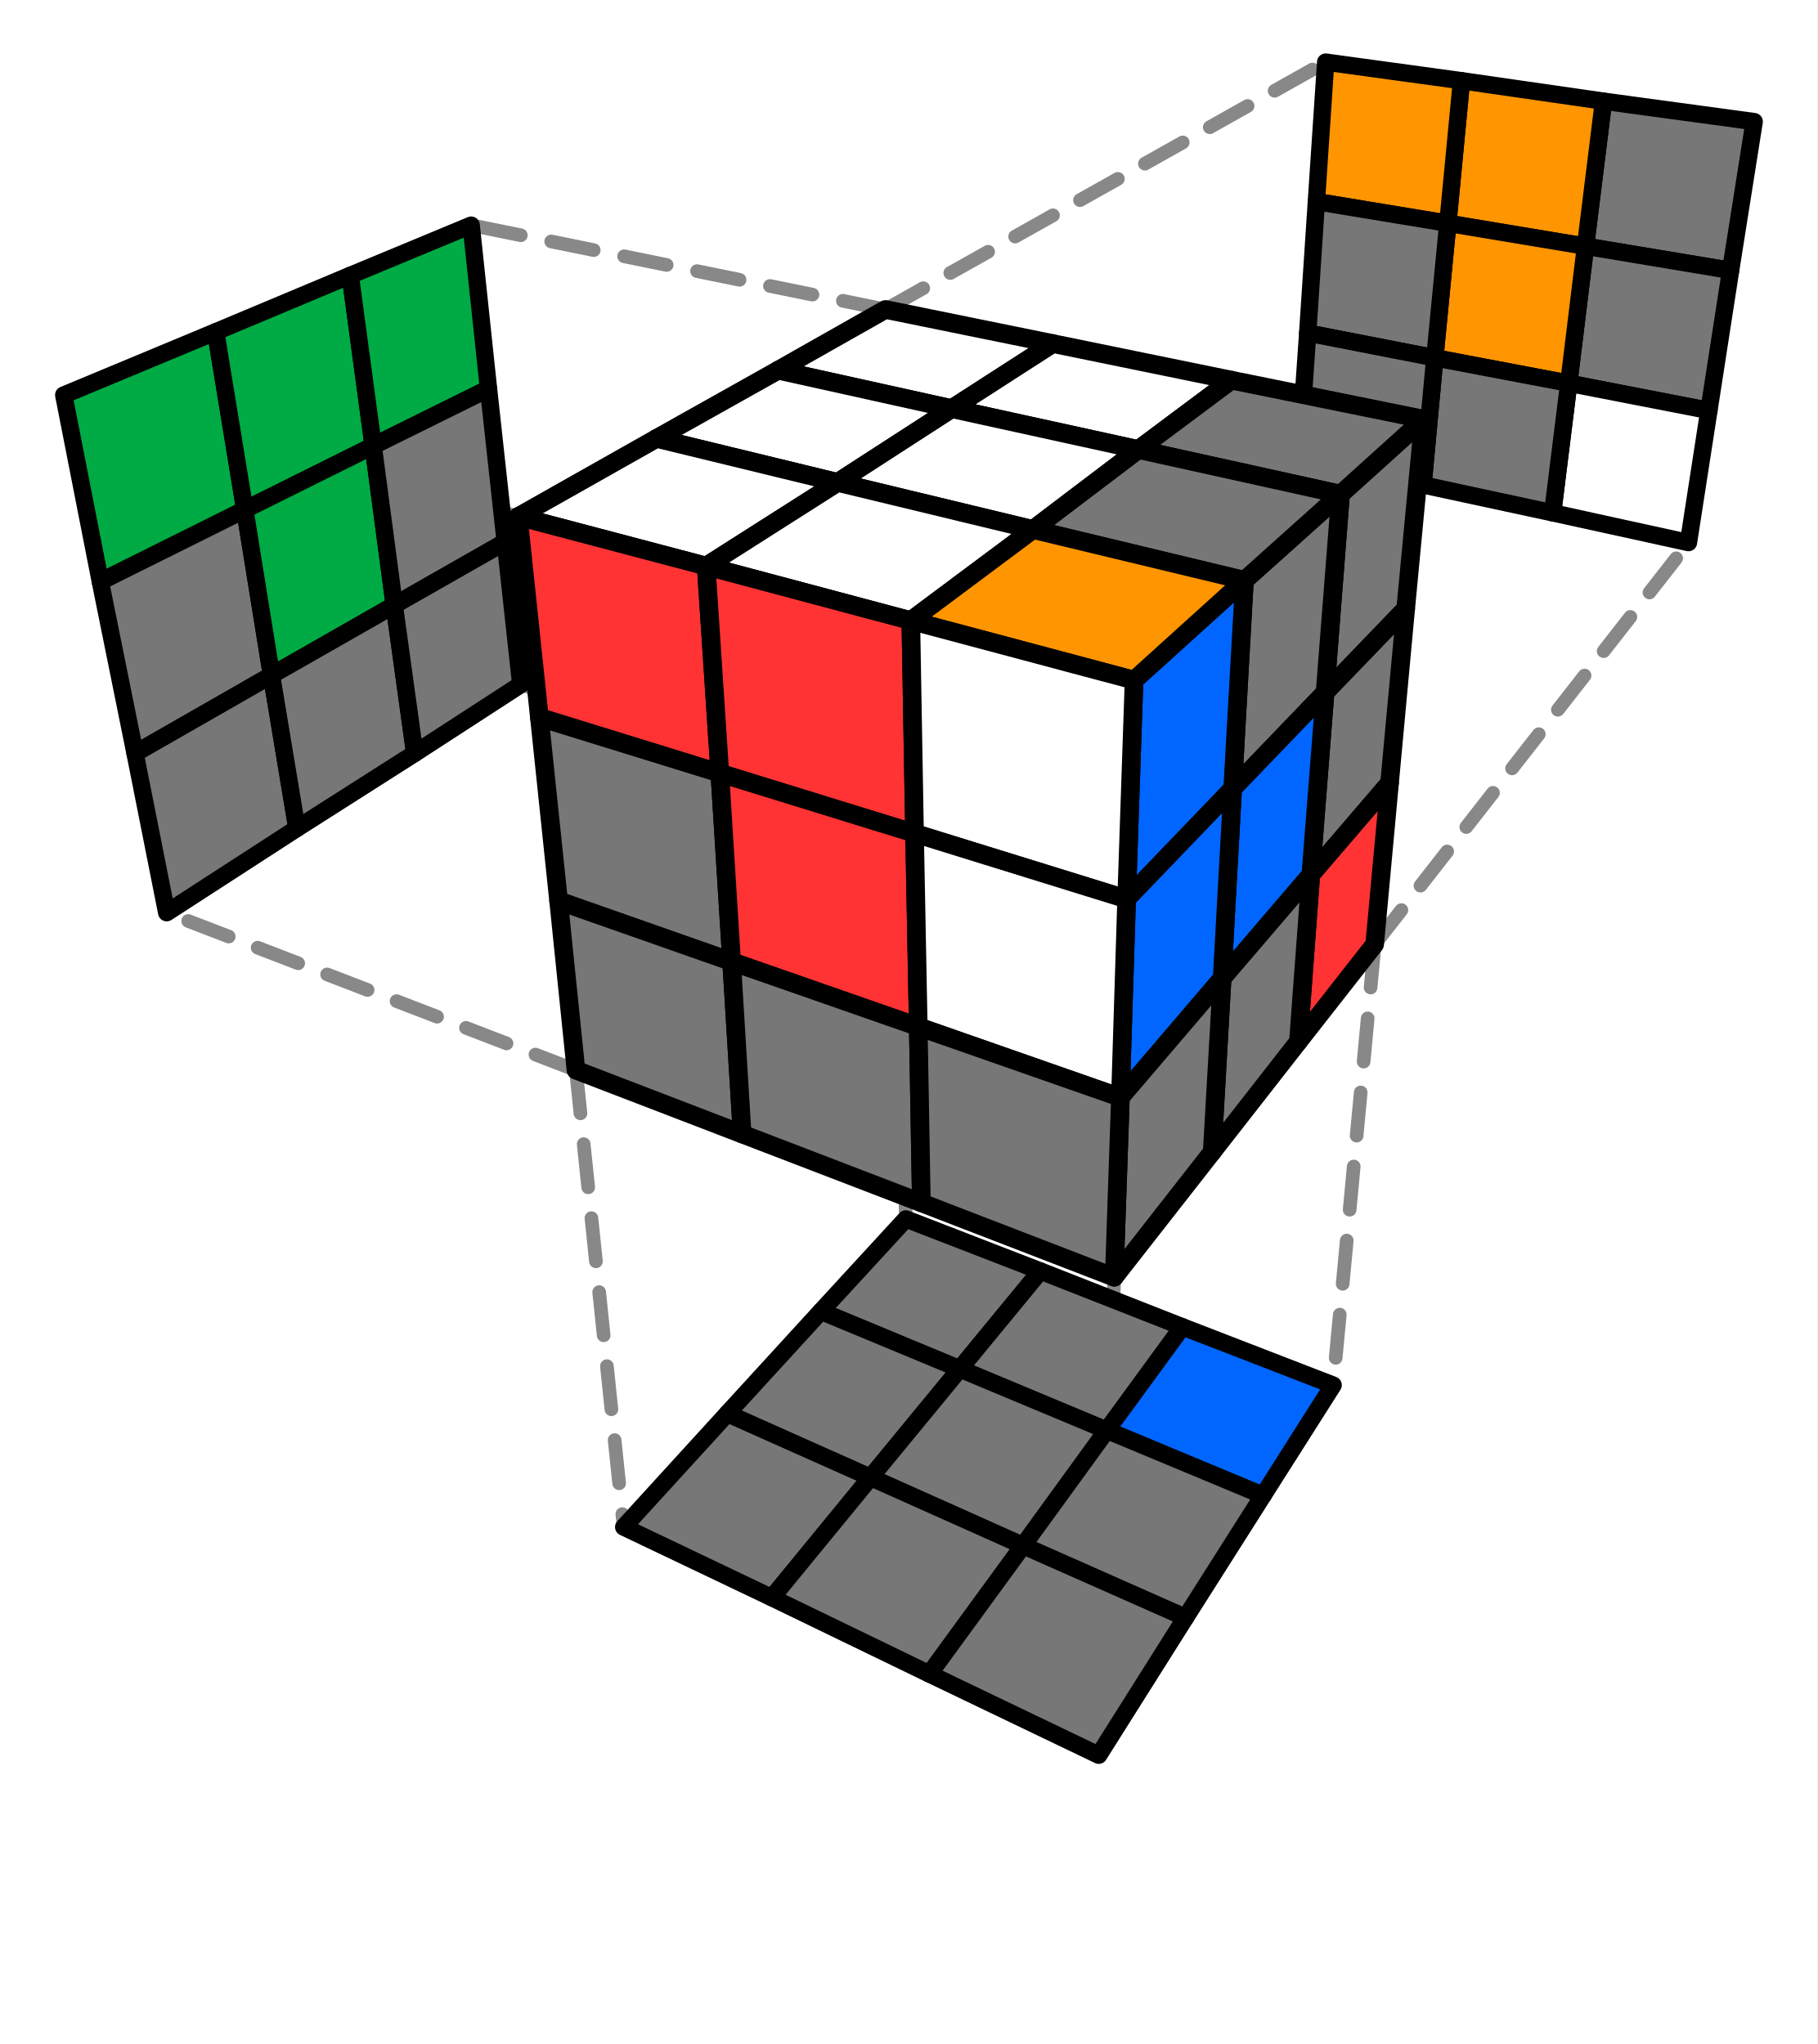
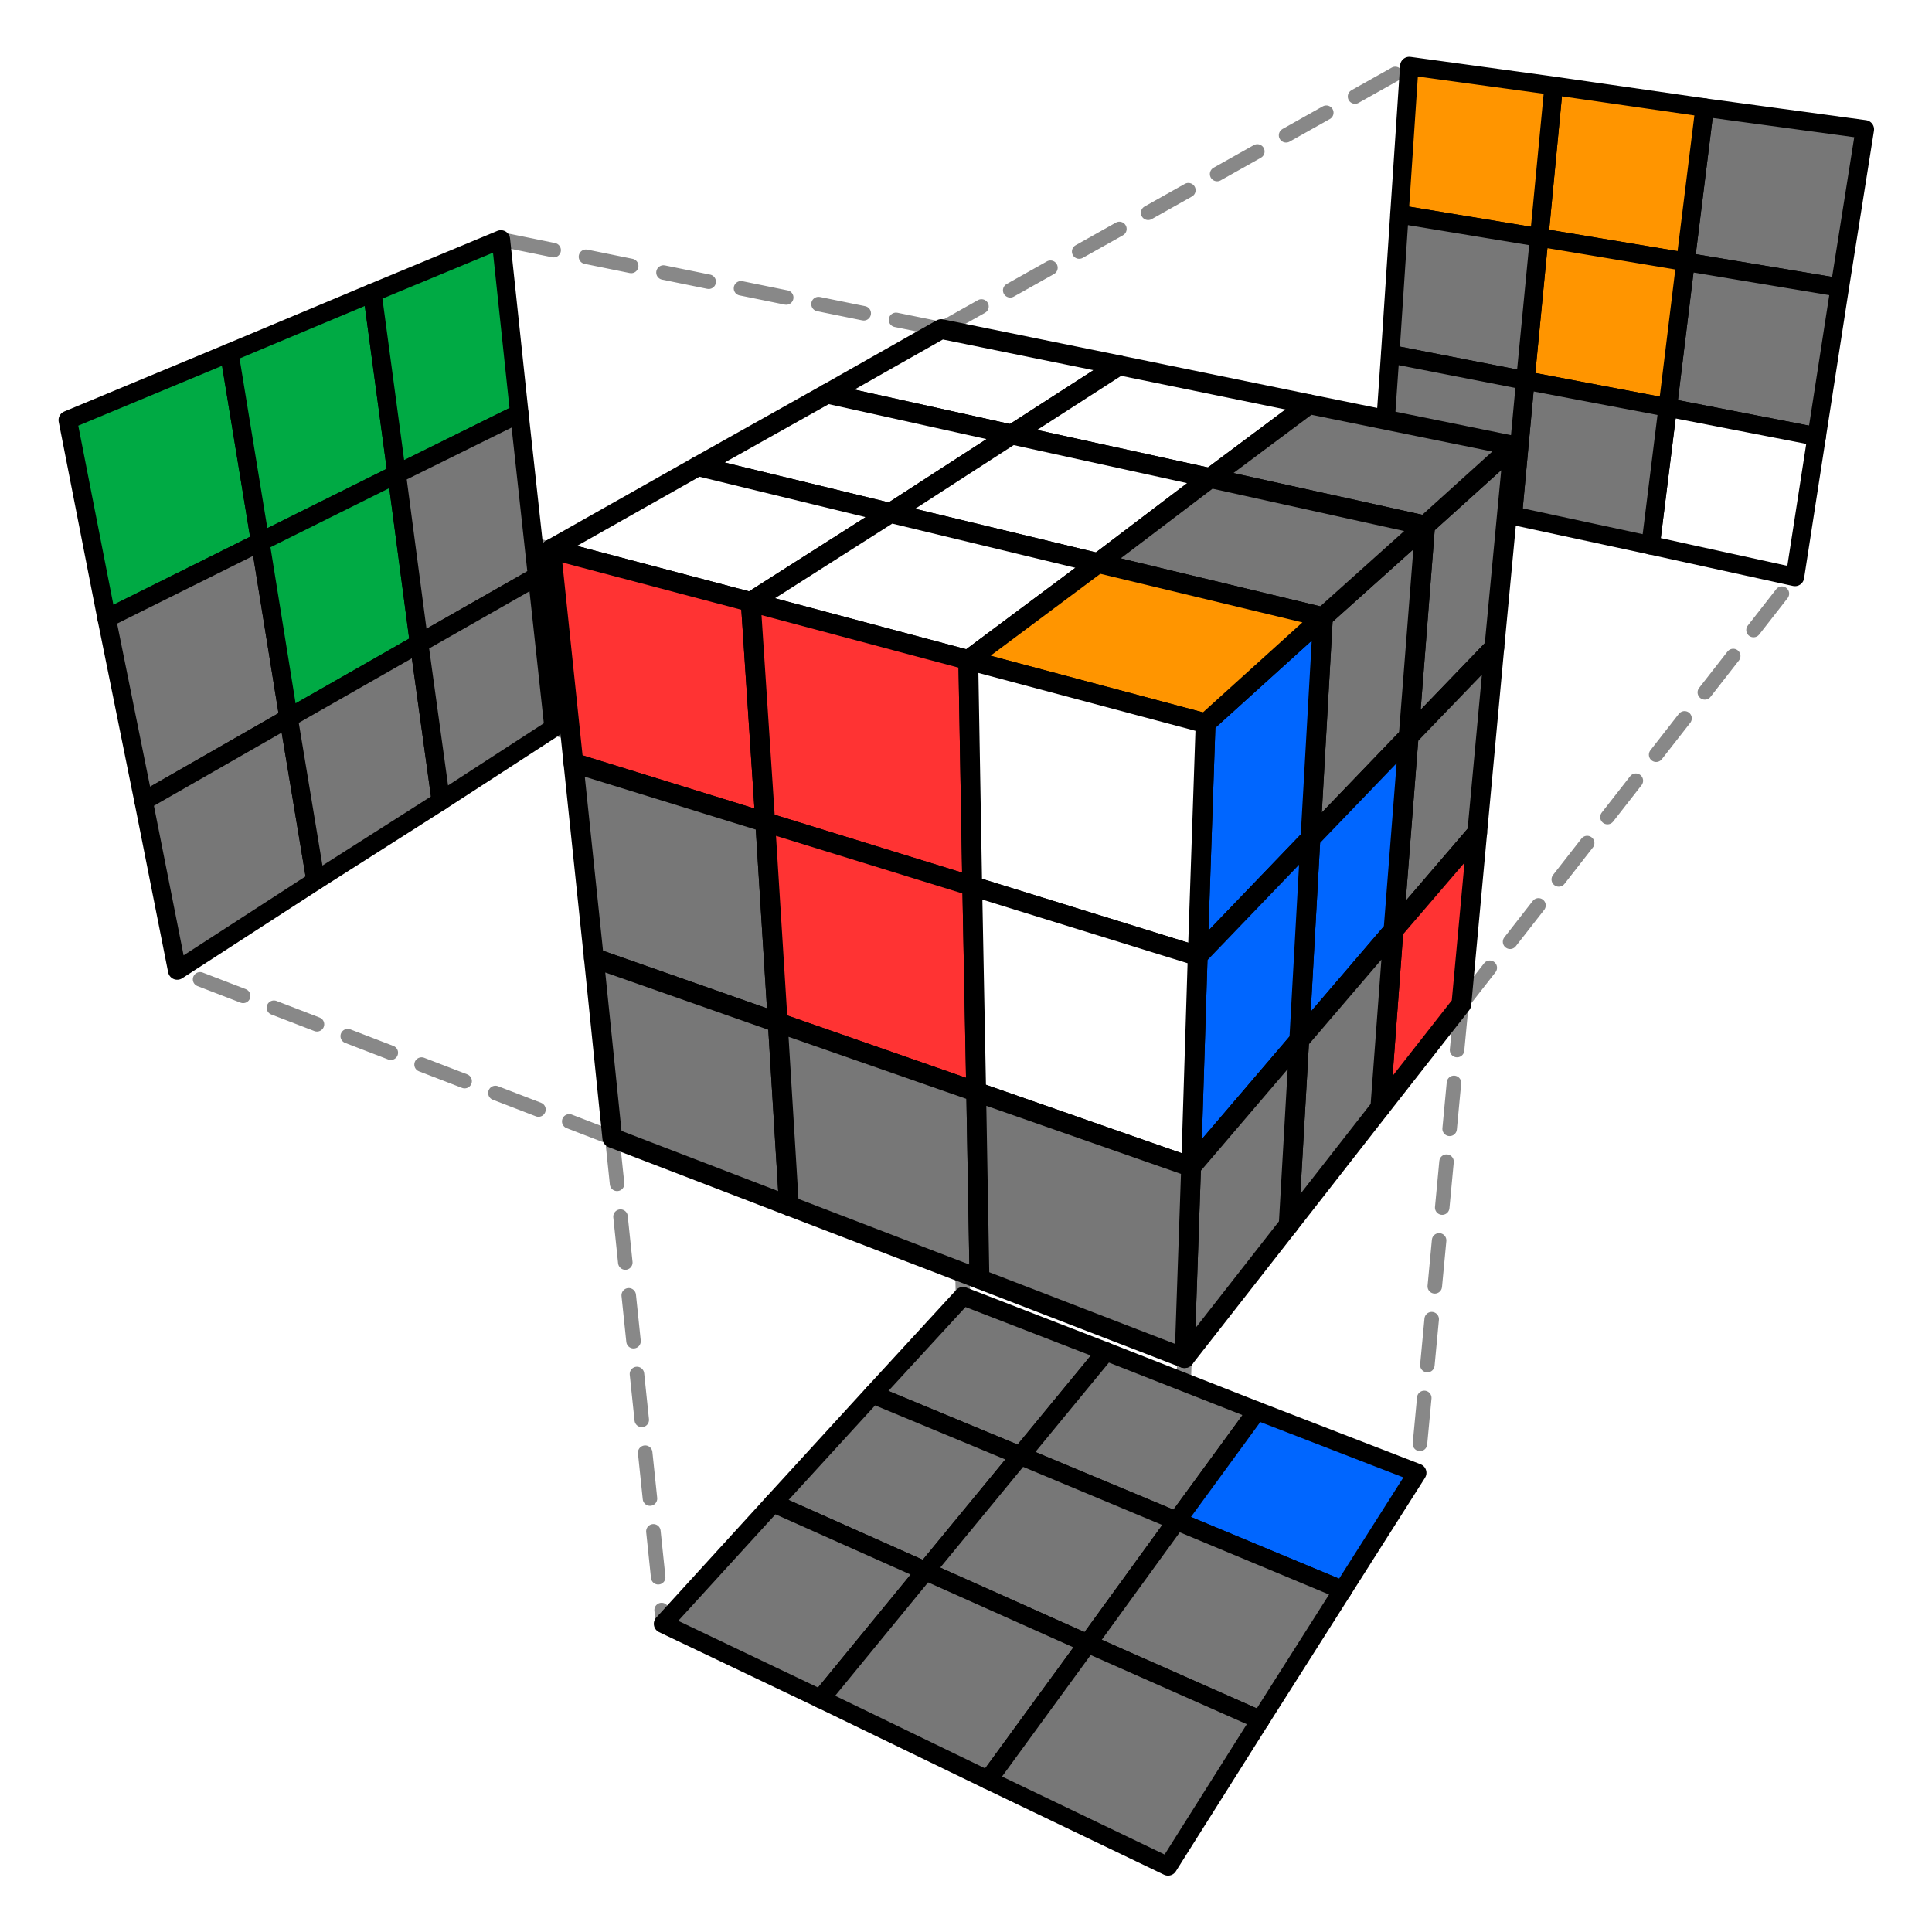
- <svg xmlns="http://www.w3.org/2000/svg" width="240" height="270" viewBox="0 0 240 270">
-   <rect fill="#FFFFFF" width="240" height="270" />
+ <svg xmlns="http://www.w3.org/2000/svg" width="240" height="240" viewBox="0 0 240 240">
+   <rect fill="#FFFFFF" width="240" height="240" />
  <g transform="translate(130.7653,99.34969) scale(81.89226)" style="stroke:#000000;stroke-width:0.028;stroke-linejoin:round;stroke-linecap:round">
    <line x1="-0.761" y1="-0.38" x2="-1.494" y2="-0.576" stroke="#888888" stroke-width="0.022" stroke-dasharray="0.07,0.05" stroke-linecap="round" />
    <line x1="-0.169" y1="-0.714" x2="-0.837" y2="-0.85" stroke="#888888" stroke-width="0.022" stroke-dasharray="0.07,0.05" stroke-linecap="round" />
    <line x1="-0.668" y1="0.513" x2="-1.328" y2="0.259" stroke="#888888" stroke-width="0.022" stroke-dasharray="0.07,0.05" stroke-linecap="round" />
    <line x1="-0.151" y1="0.076" x2="-0.757" y2="-0.109" stroke="#888888" stroke-width="0.022" stroke-dasharray="0.07,0.05" stroke-linecap="round" />
    <line x1="-0.668" y1="0.513" x2="-0.591" y2="1.25" stroke="#888888" stroke-width="0.022" stroke-dasharray="0.07,0.05" stroke-linecap="round" />
    <line x1="0.2" y1="0.847" x2="0.175" y2="1.618" stroke="#888888" stroke-width="0.022" stroke-dasharray="0.07,0.05" stroke-linecap="round" />
    <line x1="-0.151" y1="0.076" x2="-0.136" y2="0.753" stroke="#888888" stroke-width="0.022" stroke-dasharray="0.07,0.05" stroke-linecap="round" />
    <line x1="0.62" y1="0.31" x2="0.553" y2="1.021" stroke="#888888" stroke-width="0.022" stroke-dasharray="0.07,0.05" stroke-linecap="round" />
    <line x1="-0.151" y1="0.076" x2="0.498" y2="-0.474" stroke="#888888" stroke-width="0.022" stroke-dasharray="0.07,0.05" stroke-linecap="round" />
    <line x1="0.62" y1="0.31" x2="1.126" y2="-0.338" stroke="#888888" stroke-width="0.022" stroke-dasharray="0.07,0.05" stroke-linecap="round" />
    <line x1="-0.169" y1="-0.714" x2="0.541" y2="-1.113" stroke="#888888" stroke-width="0.022" stroke-dasharray="0.07,0.05" stroke-linecap="round" />
    <line x1="0.699" y1="-0.537" x2="1.232" y2="-1.017" stroke="#888888" stroke-width="0.022" stroke-dasharray="0.07,0.05" stroke-linecap="round" />
    <polygon fill="#00AA44" stroke="#000000" points="-1.494,-0.576 -1.249,-0.678 -1.202,-0.391 -1.435,-0.275" />
    <polygon fill="#00AA44" stroke="#000000" points="-1.249,-0.678 -1.032,-0.769 -0.995,-0.494 -1.202,-0.391" />
    <polygon fill="#00AA44" stroke="#000000" points="-1.032,-0.769 -0.837,-0.85 -0.809,-0.586 -0.995,-0.494" />
    <polygon fill="#777777" stroke="#000000" points="-1.435,-0.275 -1.202,-0.391 -1.159,-0.124 -1.379,0.002" />
    <polygon fill="#00AA44" stroke="#000000" points="-1.202,-0.391 -0.995,-0.494 -0.961,-0.237 -1.159,-0.124" />
    <polygon fill="#777777" stroke="#000000" points="-0.995,-0.494 -0.809,-0.586 -0.782,-0.339 -0.961,-0.237" />
    <polygon fill="#777777" stroke="#000000" points="-1.379,0.002 -1.159,-0.124 -1.118,0.123 -1.328,0.259" />
    <polygon fill="#777777" stroke="#000000" points="-1.159,-0.124 -0.961,-0.237 -0.928,0.002 -1.118,0.123" />
    <polygon fill="#777777" stroke="#000000" points="-0.961,-0.237 -0.782,-0.339 -0.757,-0.109 -0.928,0.002" />
    <polygon fill="#777777" stroke="#000000" points="-0.136,0.753 0.081,0.837 -0.049,0.995 -0.273,0.902" />
    <polygon fill="#777777" stroke="#000000" points="0.081,0.837 0.31,0.927 0.188,1.094 -0.049,0.995" />
    <polygon fill="#0066FF" stroke="#000000" points="0.31,0.927 0.553,1.021 0.44,1.199 0.188,1.094" />
    <polygon fill="#777777" stroke="#000000" points="-0.273,0.902 -0.049,0.995 -0.193,1.17 -0.424,1.067" />
    <polygon fill="#777777" stroke="#000000" points="-0.049,0.995 0.188,1.094 0.053,1.28 -0.193,1.17" />
    <polygon fill="#777777" stroke="#000000" points="0.188,1.094 0.44,1.199 0.315,1.396 0.053,1.28" />
    <polygon fill="#777777" stroke="#000000" points="-0.424,1.067 -0.193,1.17 -0.352,1.364 -0.591,1.25" />
    <polygon fill="#777777" stroke="#000000" points="-0.193,1.17 0.053,1.28 -0.098,1.487 -0.352,1.364" />
    <polygon fill="#777777" stroke="#000000" points="0.053,1.28 0.315,1.396 0.175,1.618 -0.098,1.487" />
    <polygon fill="#777777" stroke="#000000" points="1.232,-1.017 0.989,-1.05 0.96,-0.816 1.194,-0.777" />
    <polygon fill="#FF9500" stroke="#000000" points="0.989,-1.05 0.76,-1.083 0.738,-0.853 0.96,-0.816" />
    <polygon fill="#FF9500" stroke="#000000" points="0.76,-1.083 0.541,-1.113 0.526,-0.888 0.738,-0.853" />
    <polygon fill="#777777" stroke="#000000" points="1.194,-0.777 0.96,-0.816 0.933,-0.595 1.159,-0.551" />
    <polygon fill="#FF9500" stroke="#000000" points="0.96,-0.816 0.738,-0.853 0.717,-0.636 0.933,-0.595" />
    <polygon fill="#777777" stroke="#000000" points="0.738,-0.853 0.526,-0.888 0.512,-0.676 0.717,-0.636" />
    <polygon fill="#FFFFFF" stroke="#000000" points="1.159,-0.551 0.933,-0.595 0.907,-0.386 1.126,-0.338" />
    <polygon fill="#777777" stroke="#000000" points="0.933,-0.595 0.717,-0.636 0.698,-0.431 0.907,-0.386" />
    <polygon fill="#777777" stroke="#000000" points="0.717,-0.636 0.512,-0.676 0.498,-0.474 0.698,-0.431" />
    <polygon fill="#777777" stroke="#000000" stroke-width="0.03" points="0.699,-0.537 0.565,-0.416 0.54,-0.096 0.67,-0.231" />
    <polygon fill="#777777" stroke="#000000" stroke-width="0.03" points="0.565,-0.416 0.41,-0.277 0.391,0.059 0.54,-0.096" />
    <polygon fill="#0066FF" stroke="#000000" stroke-width="0.03" points="0.41,-0.277 0.232,-0.116 0.22,0.237 0.391,0.059" />
    <polygon fill="#777777" stroke="#000000" stroke-width="0.03" points="0.67,-0.231 0.54,-0.096 0.517,0.198 0.644,0.05" />
    <polygon fill="#0066FF" stroke="#000000" stroke-width="0.03" points="0.54,-0.096 0.391,0.059 0.374,0.365 0.517,0.198" />
    <polygon fill="#0066FF" stroke="#000000" stroke-width="0.03" points="0.391,0.059 0.22,0.237 0.21,0.557 0.374,0.365" />
    <polygon fill="#FF3333" stroke="#000000" stroke-width="0.03" points="0.644,0.05 0.517,0.198 0.497,0.467 0.62,0.31" />
    <polygon fill="#777777" stroke="#000000" stroke-width="0.03" points="0.517,0.198 0.374,0.365 0.358,0.645 0.497,0.467" />
    <polygon fill="#777777" stroke="#000000" stroke-width="0.03" points="0.374,0.365 0.21,0.557 0.2,0.847 0.358,0.645" />
    <polygon fill="#FFFFFF" stroke="#000000" stroke-width="0.03" points="-0.169,-0.714 0.101,-0.659 -0.062,-0.554 -0.342,-0.616" />
    <polygon fill="#FFFFFF" stroke="#000000" stroke-width="0.03" points="0.101,-0.659 0.389,-0.6 0.239,-0.488 -0.062,-0.554" />
    <polygon fill="#777777" stroke="#000000" stroke-width="0.03" points="0.389,-0.6 0.699,-0.537 0.565,-0.416 0.239,-0.488" />
    <polygon fill="#FFFFFF" stroke="#000000" stroke-width="0.03" points="-0.342,-0.616 -0.062,-0.554 -0.246,-0.435 -0.538,-0.506" />
    <polygon fill="#FFFFFF" stroke="#000000" stroke-width="0.03" points="-0.062,-0.554 0.239,-0.488 0.069,-0.359 -0.246,-0.435" />
    <polygon fill="#777777" stroke="#000000" stroke-width="0.03" points="0.239,-0.488 0.565,-0.416 0.41,-0.277 0.069,-0.359" />
    <polygon fill="#FFFFFF" stroke="#000000" stroke-width="0.03" points="-0.538,-0.506 -0.246,-0.435 -0.458,-0.3 -0.761,-0.38" />
    <polygon fill="#FFFFFF" stroke="#000000" stroke-width="0.03" points="-0.246,-0.435 0.069,-0.359 -0.128,-0.212 -0.458,-0.3" />
    <polygon fill="#FF9500" stroke="#000000" stroke-width="0.03" points="0.069,-0.359 0.41,-0.277 0.232,-0.116 -0.128,-0.212" />
    <polygon fill="#FF3333" stroke="#000000" stroke-width="0.03" points="-0.761,-0.38 -0.458,-0.3 -0.436,0.034 -0.727,-0.056" />
    <polygon fill="#FF3333" stroke="#000000" stroke-width="0.03" points="-0.458,-0.3 -0.128,-0.212 -0.122,0.131 -0.436,0.034" />
    <polygon fill="#FFFFFF" stroke="#000000" stroke-width="0.03" points="-0.128,-0.212 0.232,-0.116 0.22,0.237 -0.122,0.131" />
    <polygon fill="#777777" stroke="#000000" stroke-width="0.03" points="-0.727,-0.056 -0.436,0.034 -0.417,0.338 -0.696,0.24" />
    <polygon fill="#FF3333" stroke="#000000" stroke-width="0.03" points="-0.436,0.034 -0.122,0.131 -0.116,0.443 -0.417,0.338" />
    <polygon fill="#FFFFFF" stroke="#000000" stroke-width="0.03" points="-0.122,0.131 0.22,0.237 0.21,0.557 -0.116,0.443" />
    <polygon fill="#777777" stroke="#000000" stroke-width="0.03" points="-0.696,0.24 -0.417,0.338 -0.4,0.616 -0.668,0.513" />
    <polygon fill="#777777" stroke="#000000" stroke-width="0.03" points="-0.417,0.338 -0.116,0.443 -0.111,0.727 -0.4,0.616" />
    <polygon fill="#777777" stroke="#000000" stroke-width="0.03" points="-0.116,0.443 0.21,0.557 0.2,0.847 -0.111,0.727" />
  </g>
</svg>
